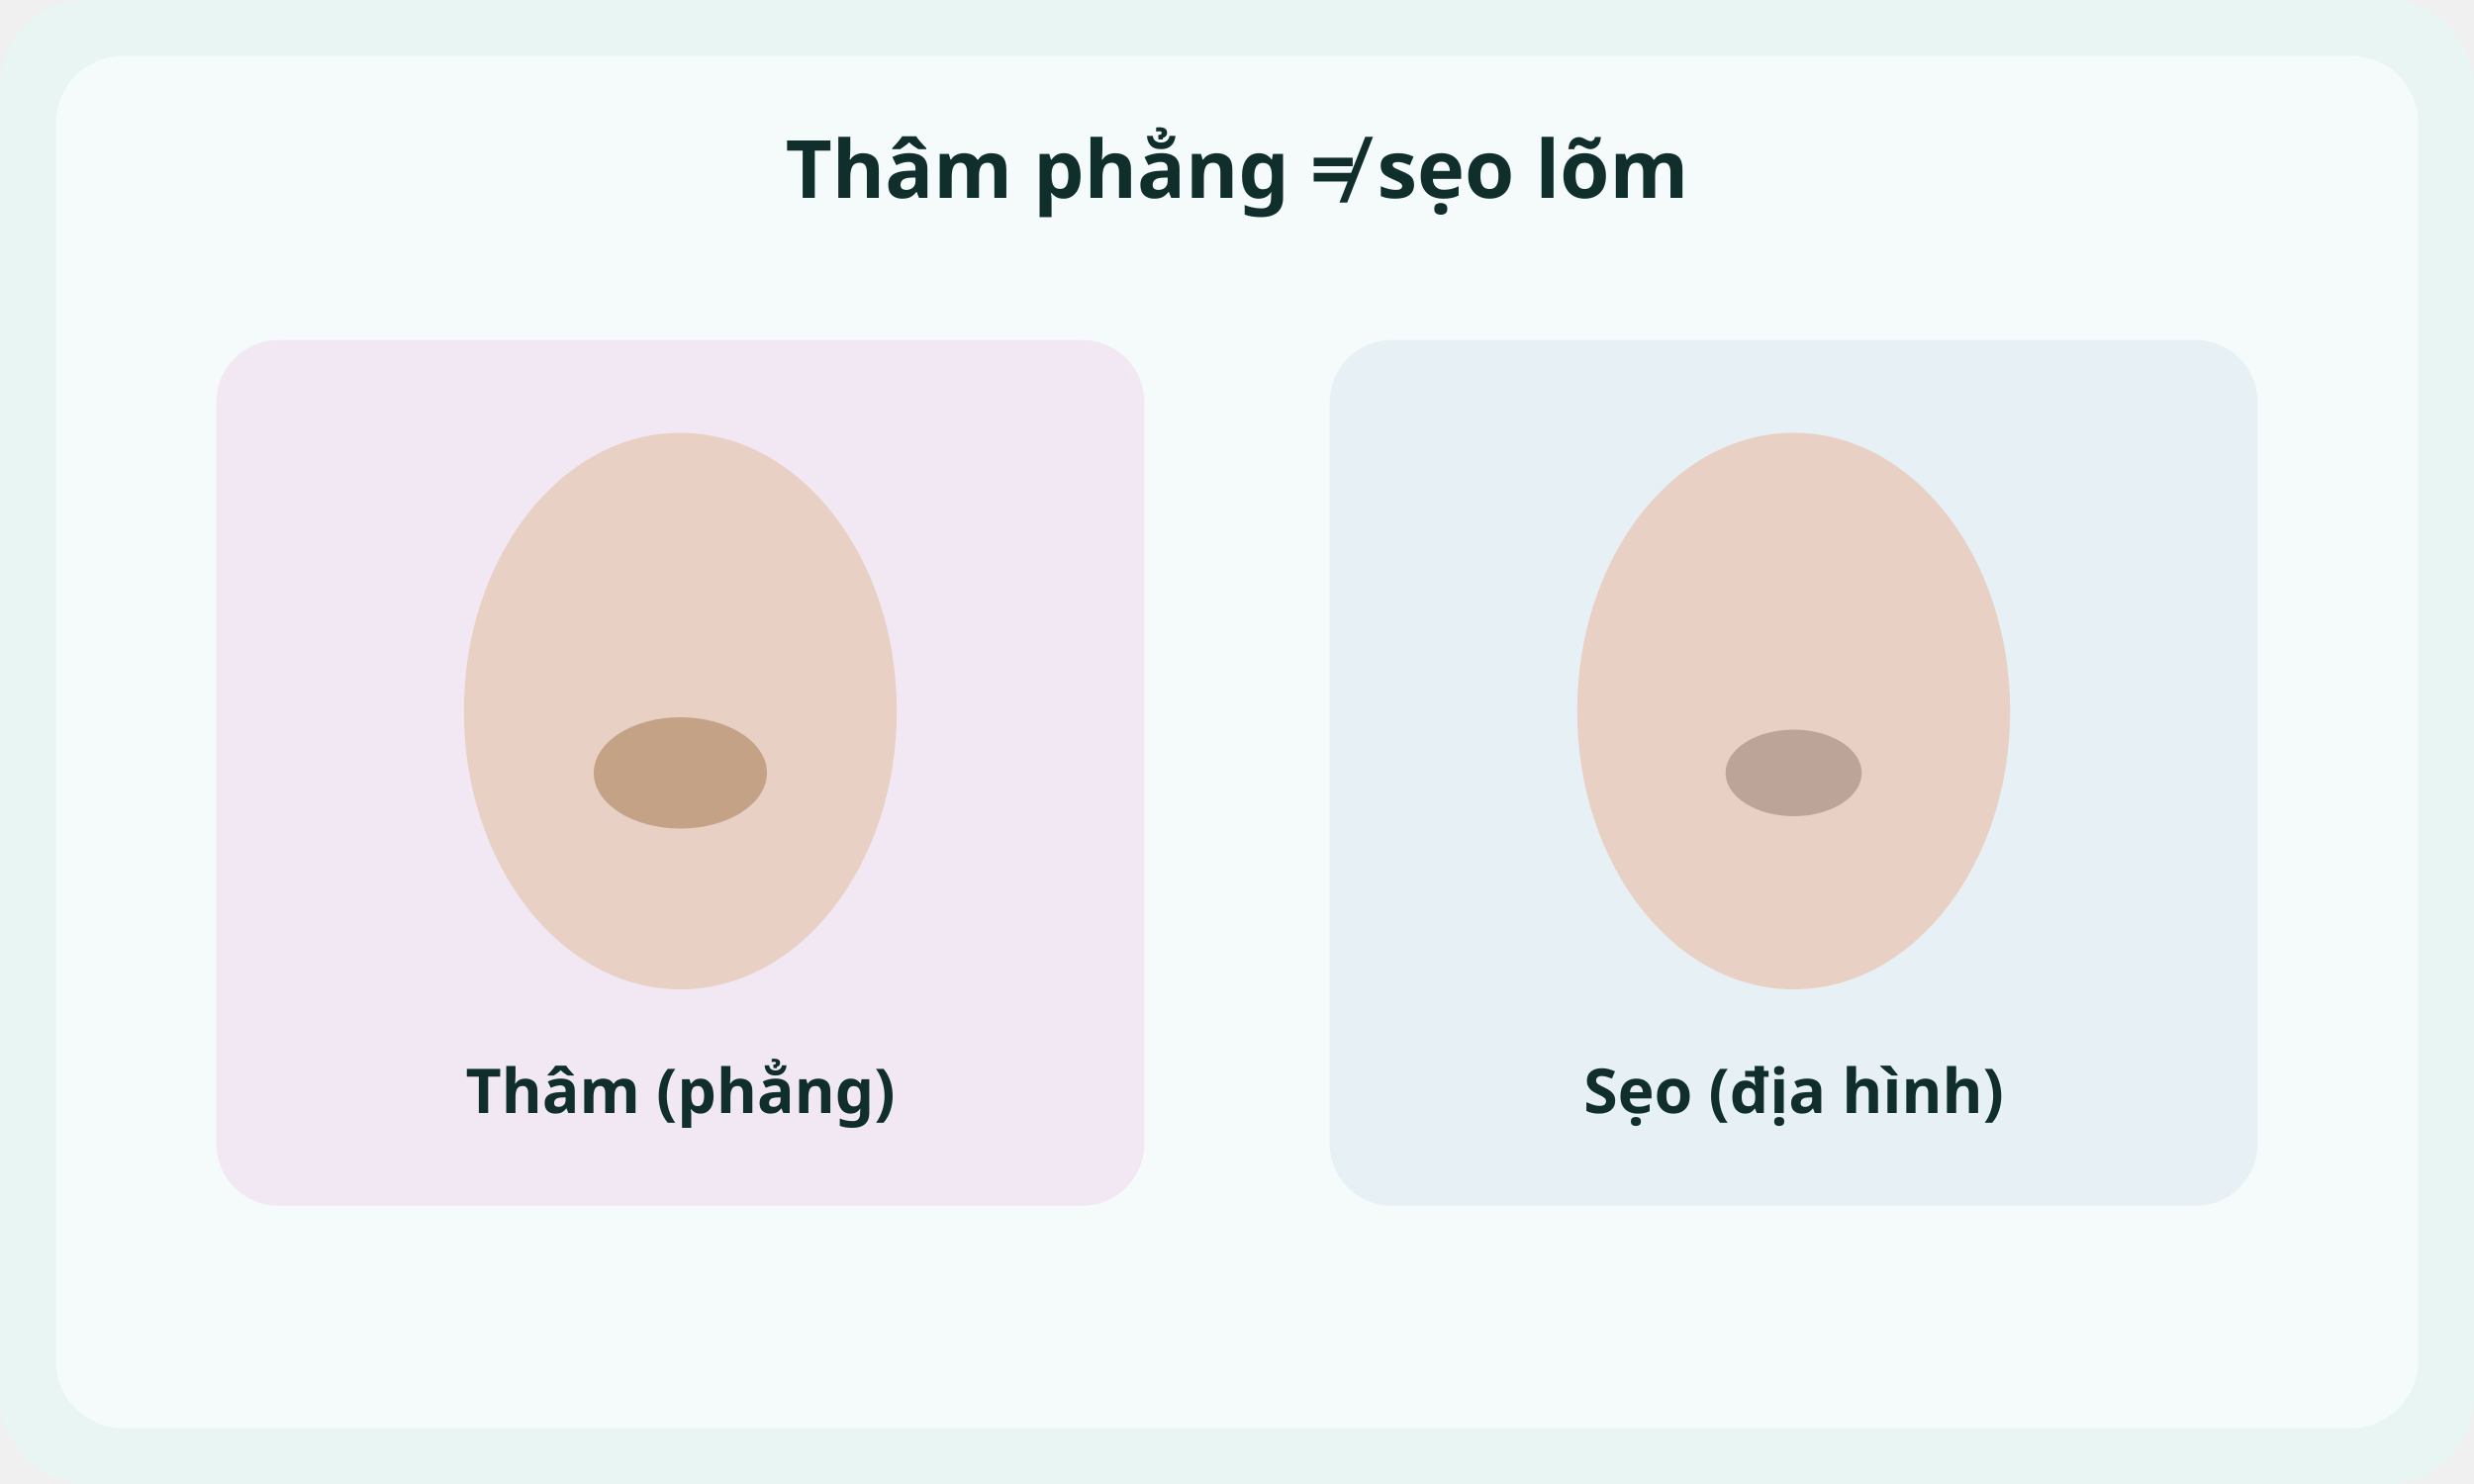
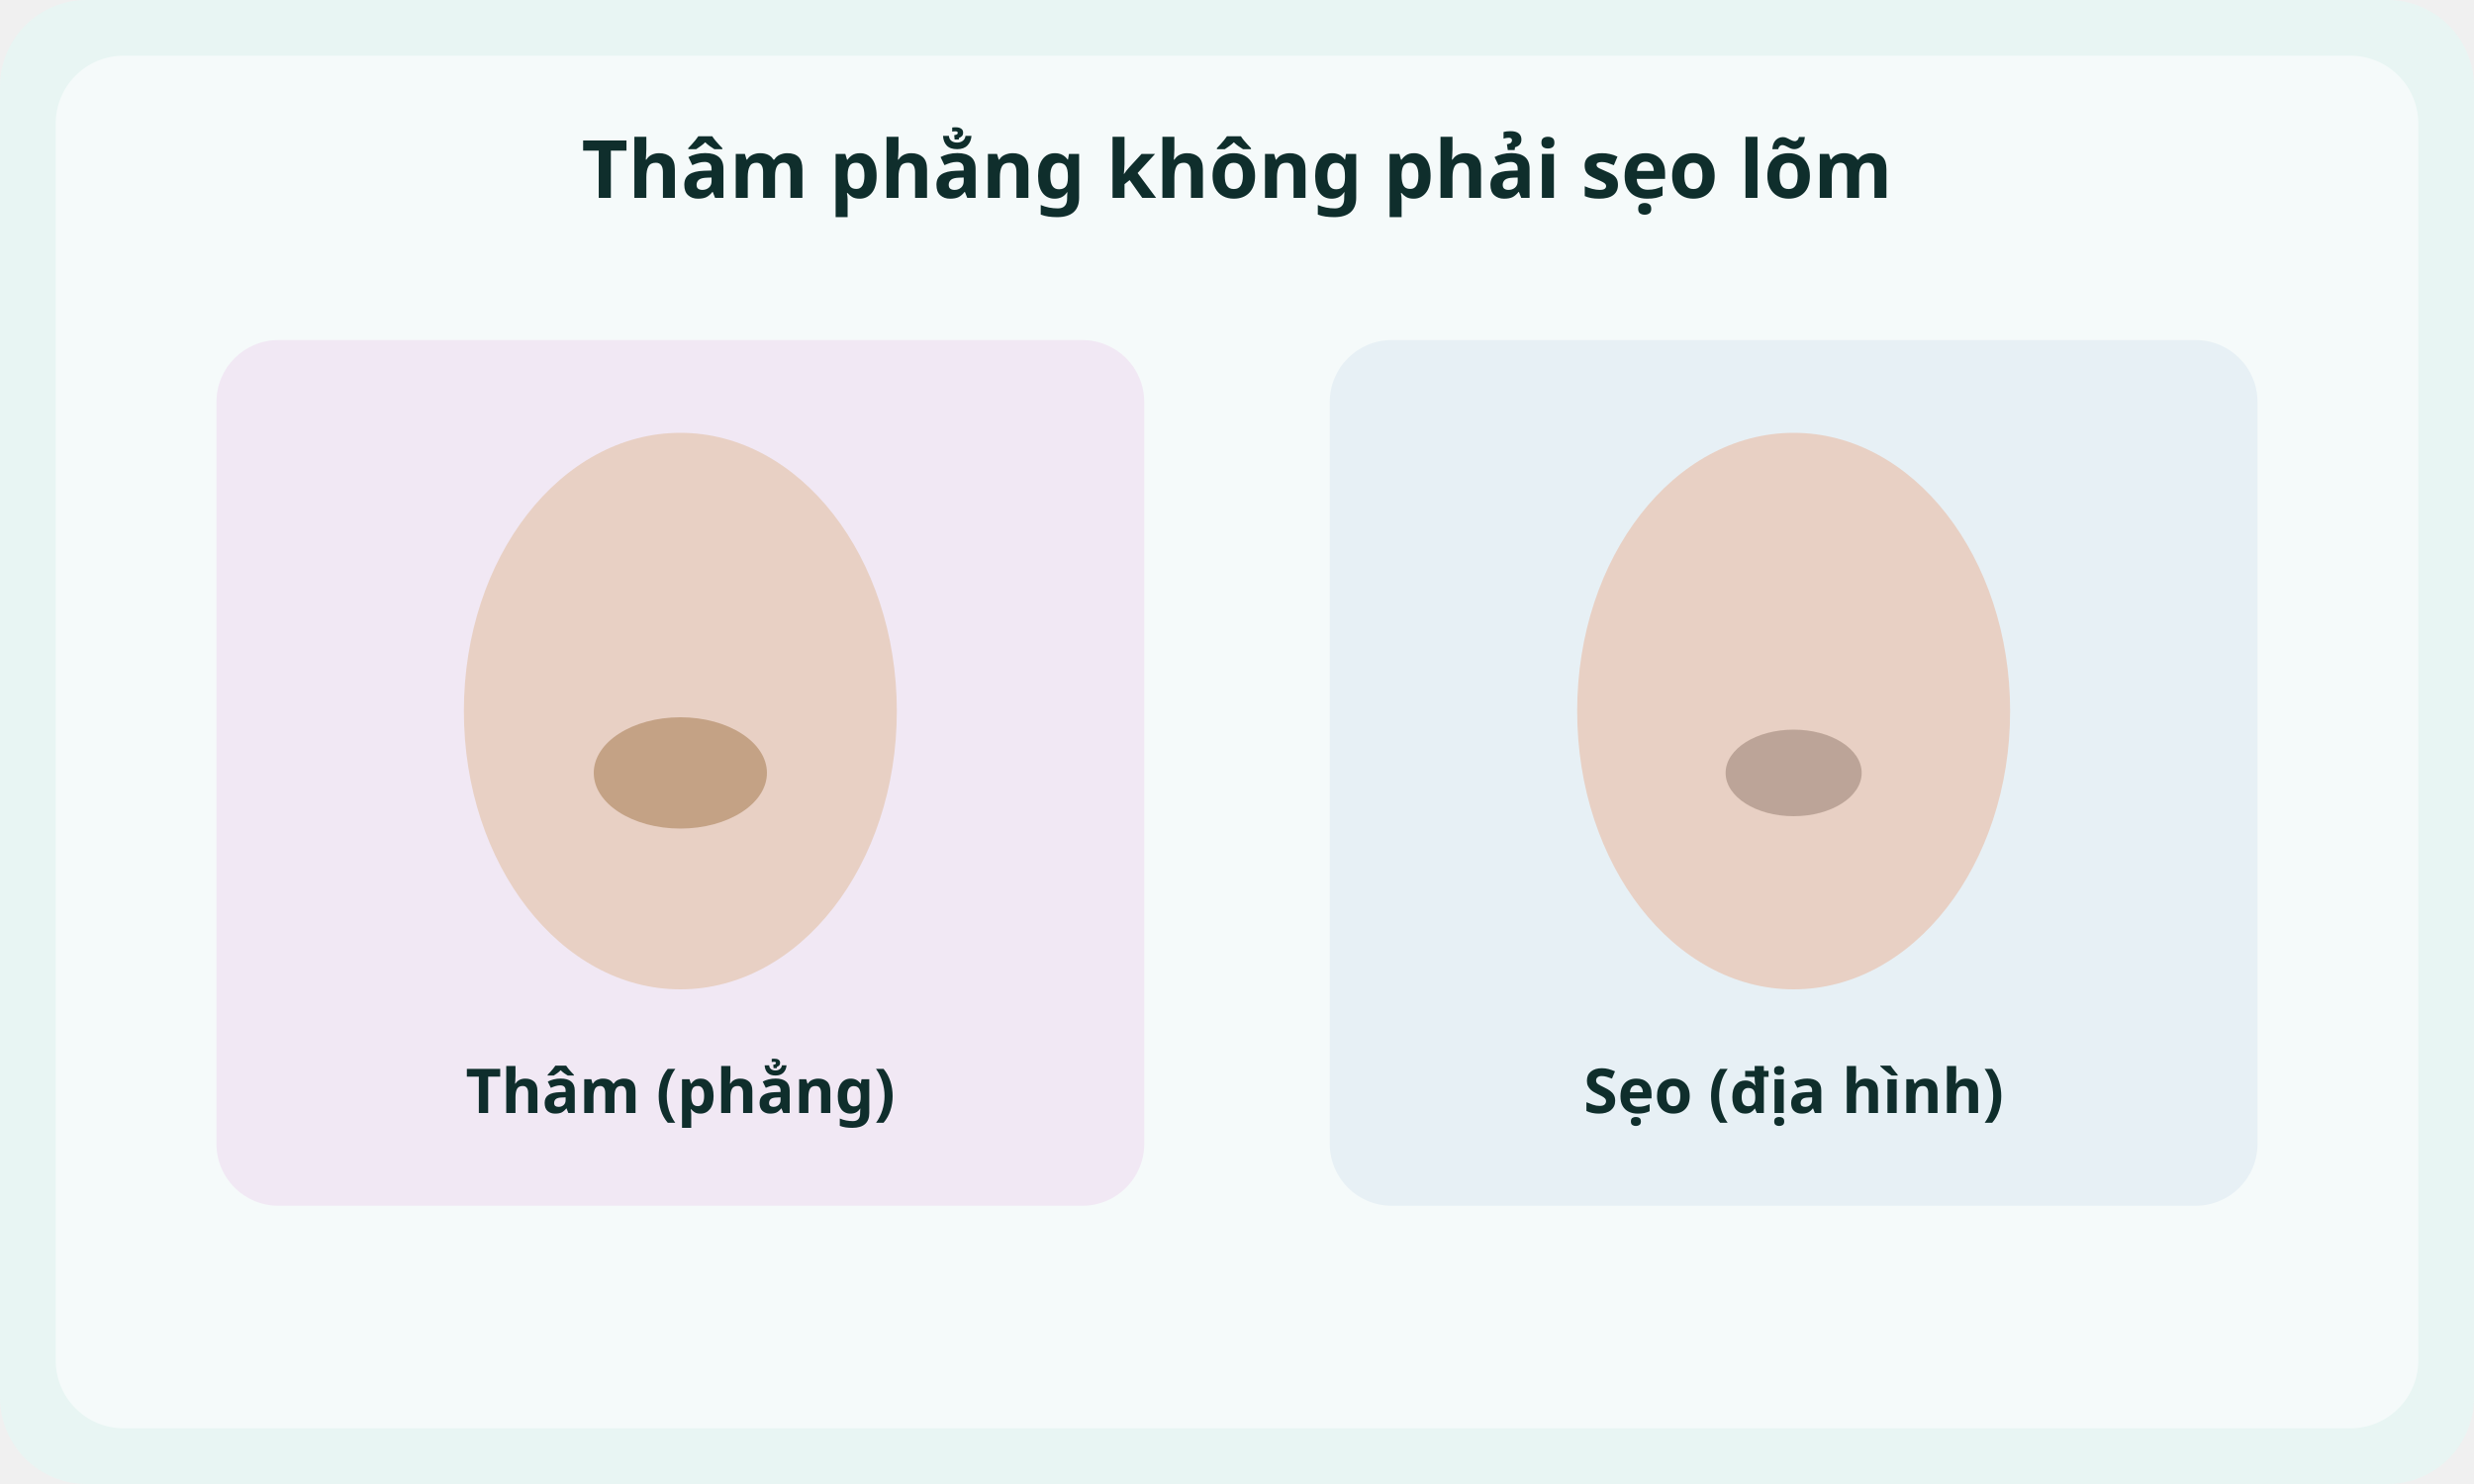
<svg xmlns="http://www.w3.org/2000/svg" viewBox="0 0 800 480" width="800" height="480" role="img">
  <rect width="800" height="480" rx="28" fill="#E8F5F3" />
  <rect x="18" y="18" width="764" height="444" rx="22" fill="#FFFFFF" opacity="0.55" />
-   <text x="400" y="64" text-anchor="middle" font-family="ui-sans-serif, system-ui, sans-serif" font-size="26" font-weight="700" fill="#0F2E2C">Thâm phẳng ≠ sẹo lõm</text>
+   <text x="400" y="64" text-anchor="middle" font-family="ui-sans-serif, system-ui, sans-serif" font-size="26" font-weight="700" fill="#0F2E2C">Thâm phẳng không phải sẹo lõm</text>
  <rect x="70" y="110" width="300" height="280" rx="20" fill="#F1E8F4" />
  <ellipse cx="220" cy="230" rx="70" ry="90" fill="#E8D0C4" />
  <ellipse cx="220" cy="250" rx="28" ry="18" fill="#A67C52" opacity="0.55" />
  <text x="220" y="360" text-anchor="middle" font-family="ui-sans-serif, system-ui, sans-serif" font-size="20" font-weight="700" fill="#0F2E2C">Thâm (phẳng)</text>
  <rect x="430" y="110" width="300" height="280" rx="20" fill="#E7F0F5" />
  <ellipse cx="580" cy="230" rx="70" ry="90" fill="#E8D0C4" />
  <ellipse cx="580" cy="250" rx="22" ry="14" fill="#6B5344" opacity="0.35" />
  <text x="580" y="360" text-anchor="middle" font-family="ui-sans-serif, system-ui, sans-serif" font-size="20" font-weight="700" fill="#0F2E2C">Sẹo (địa hình)</text>
</svg>
